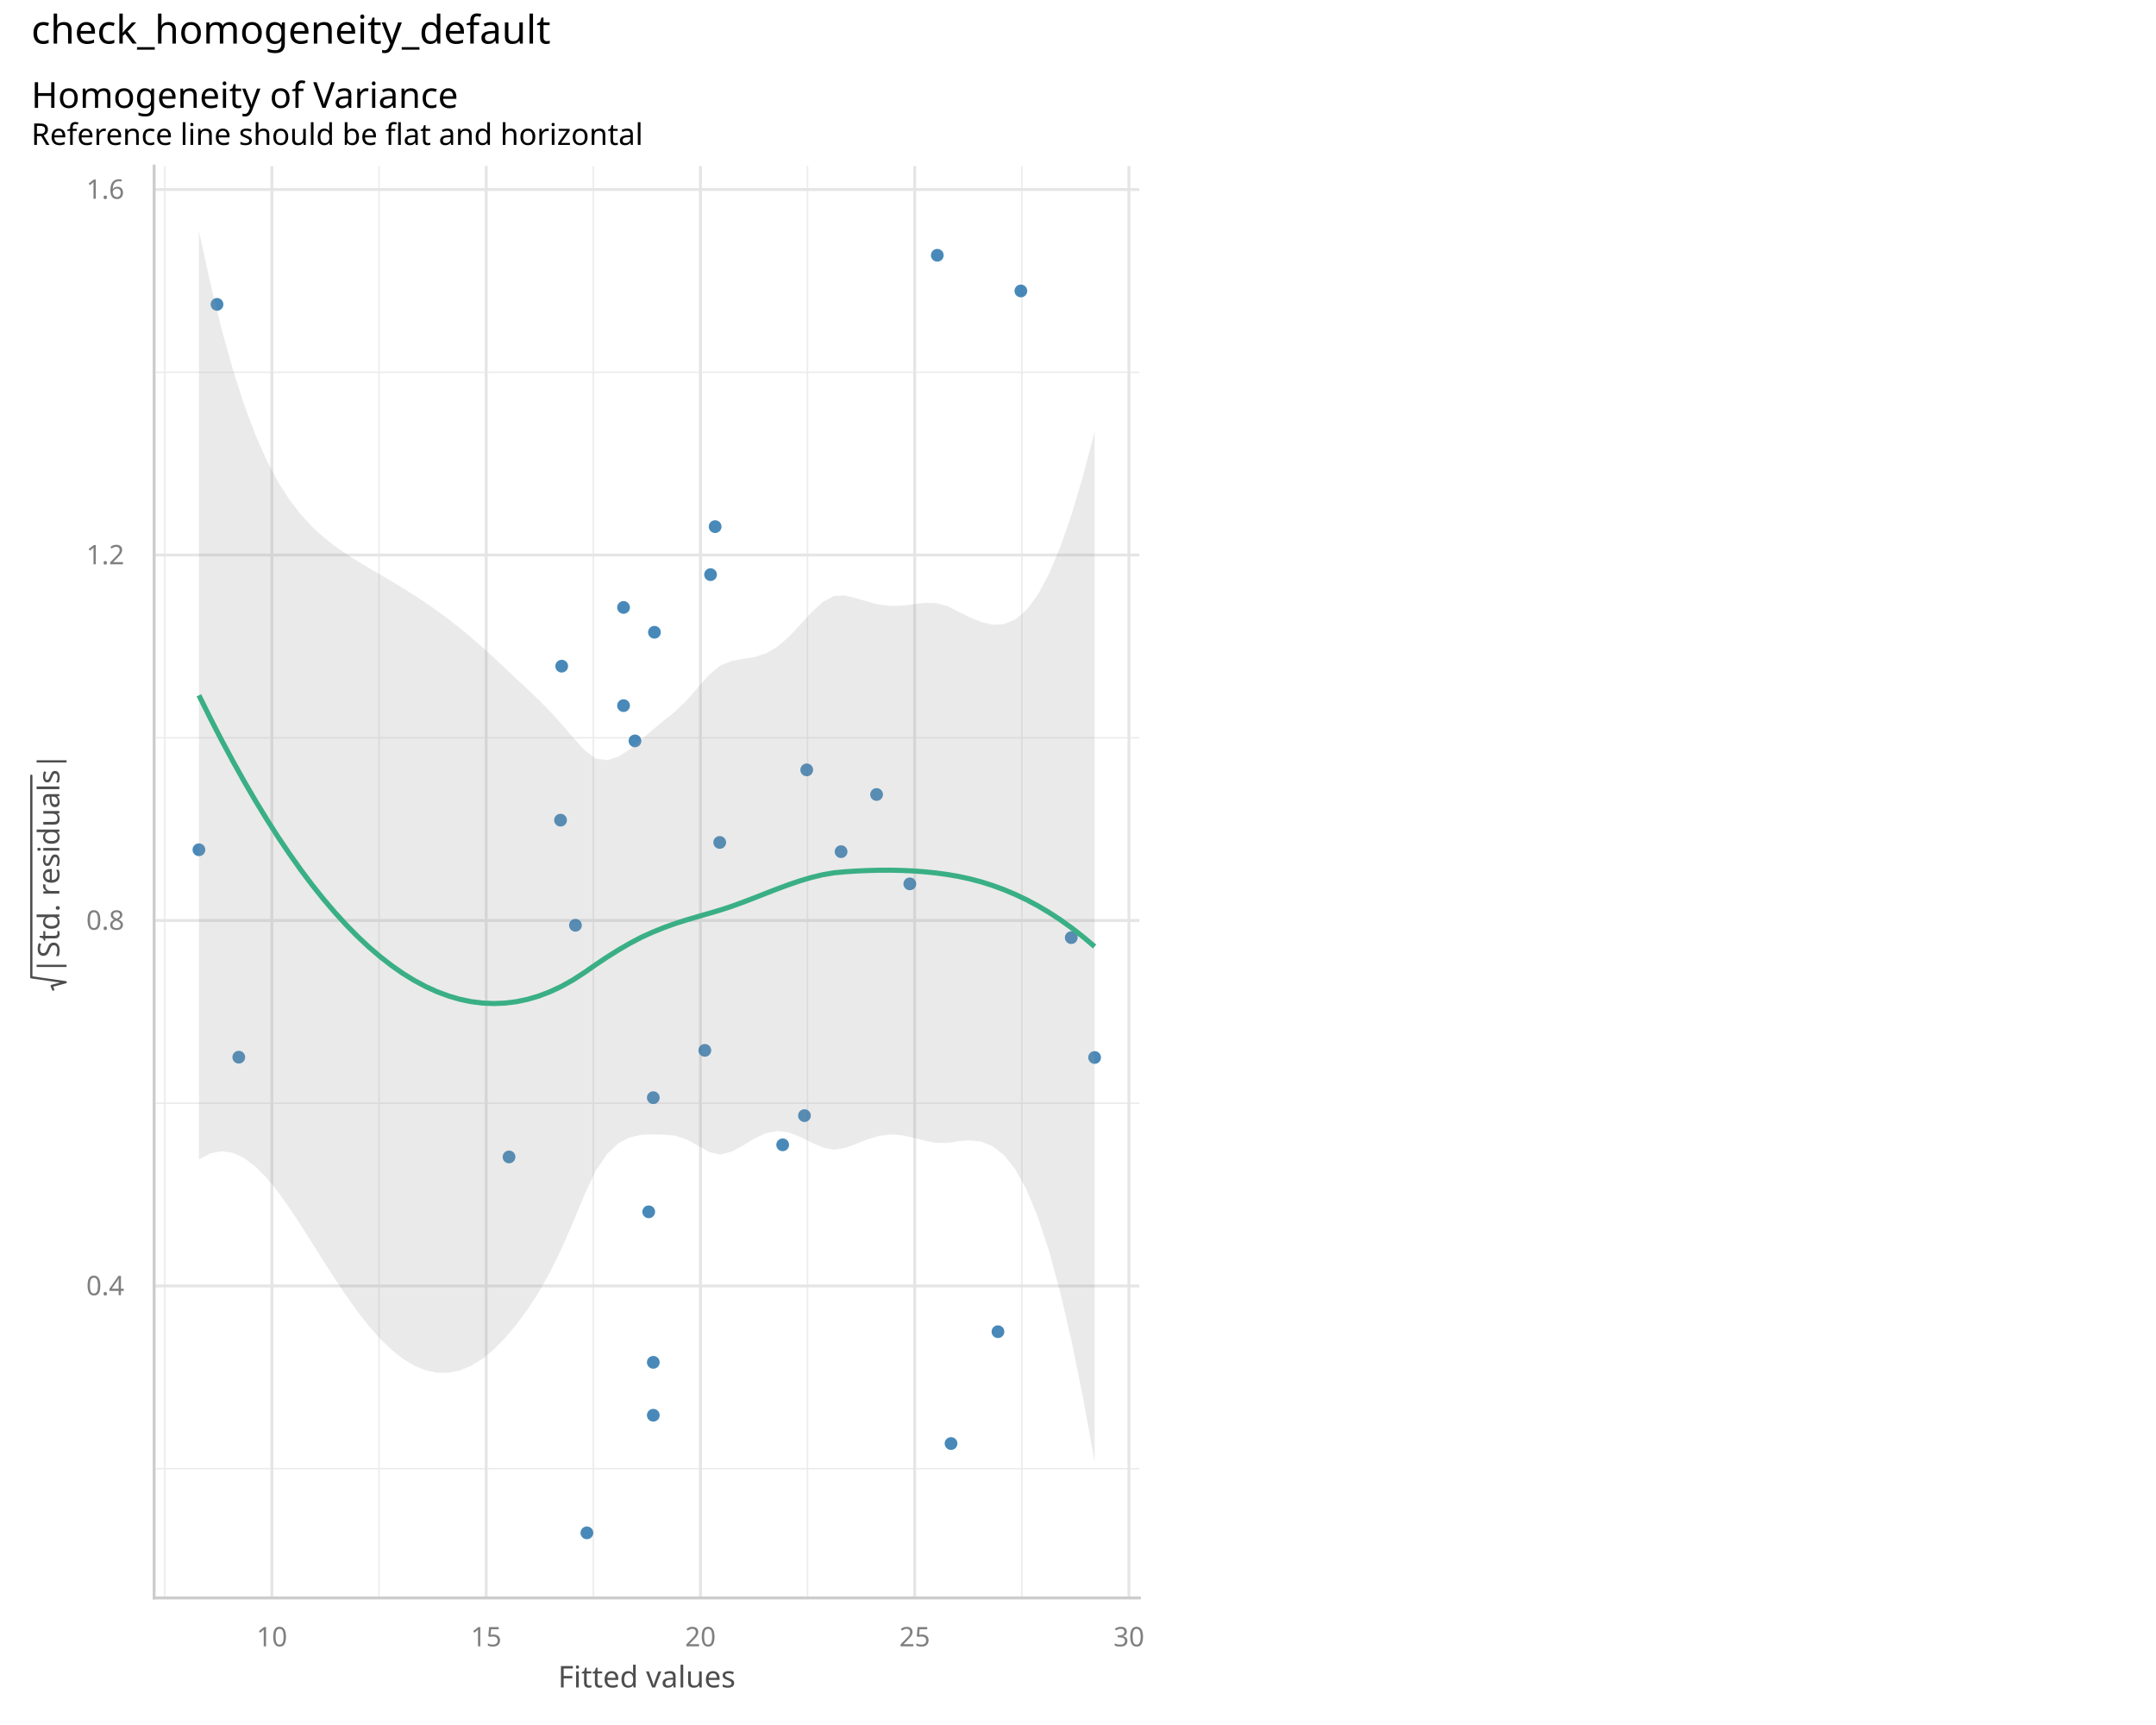
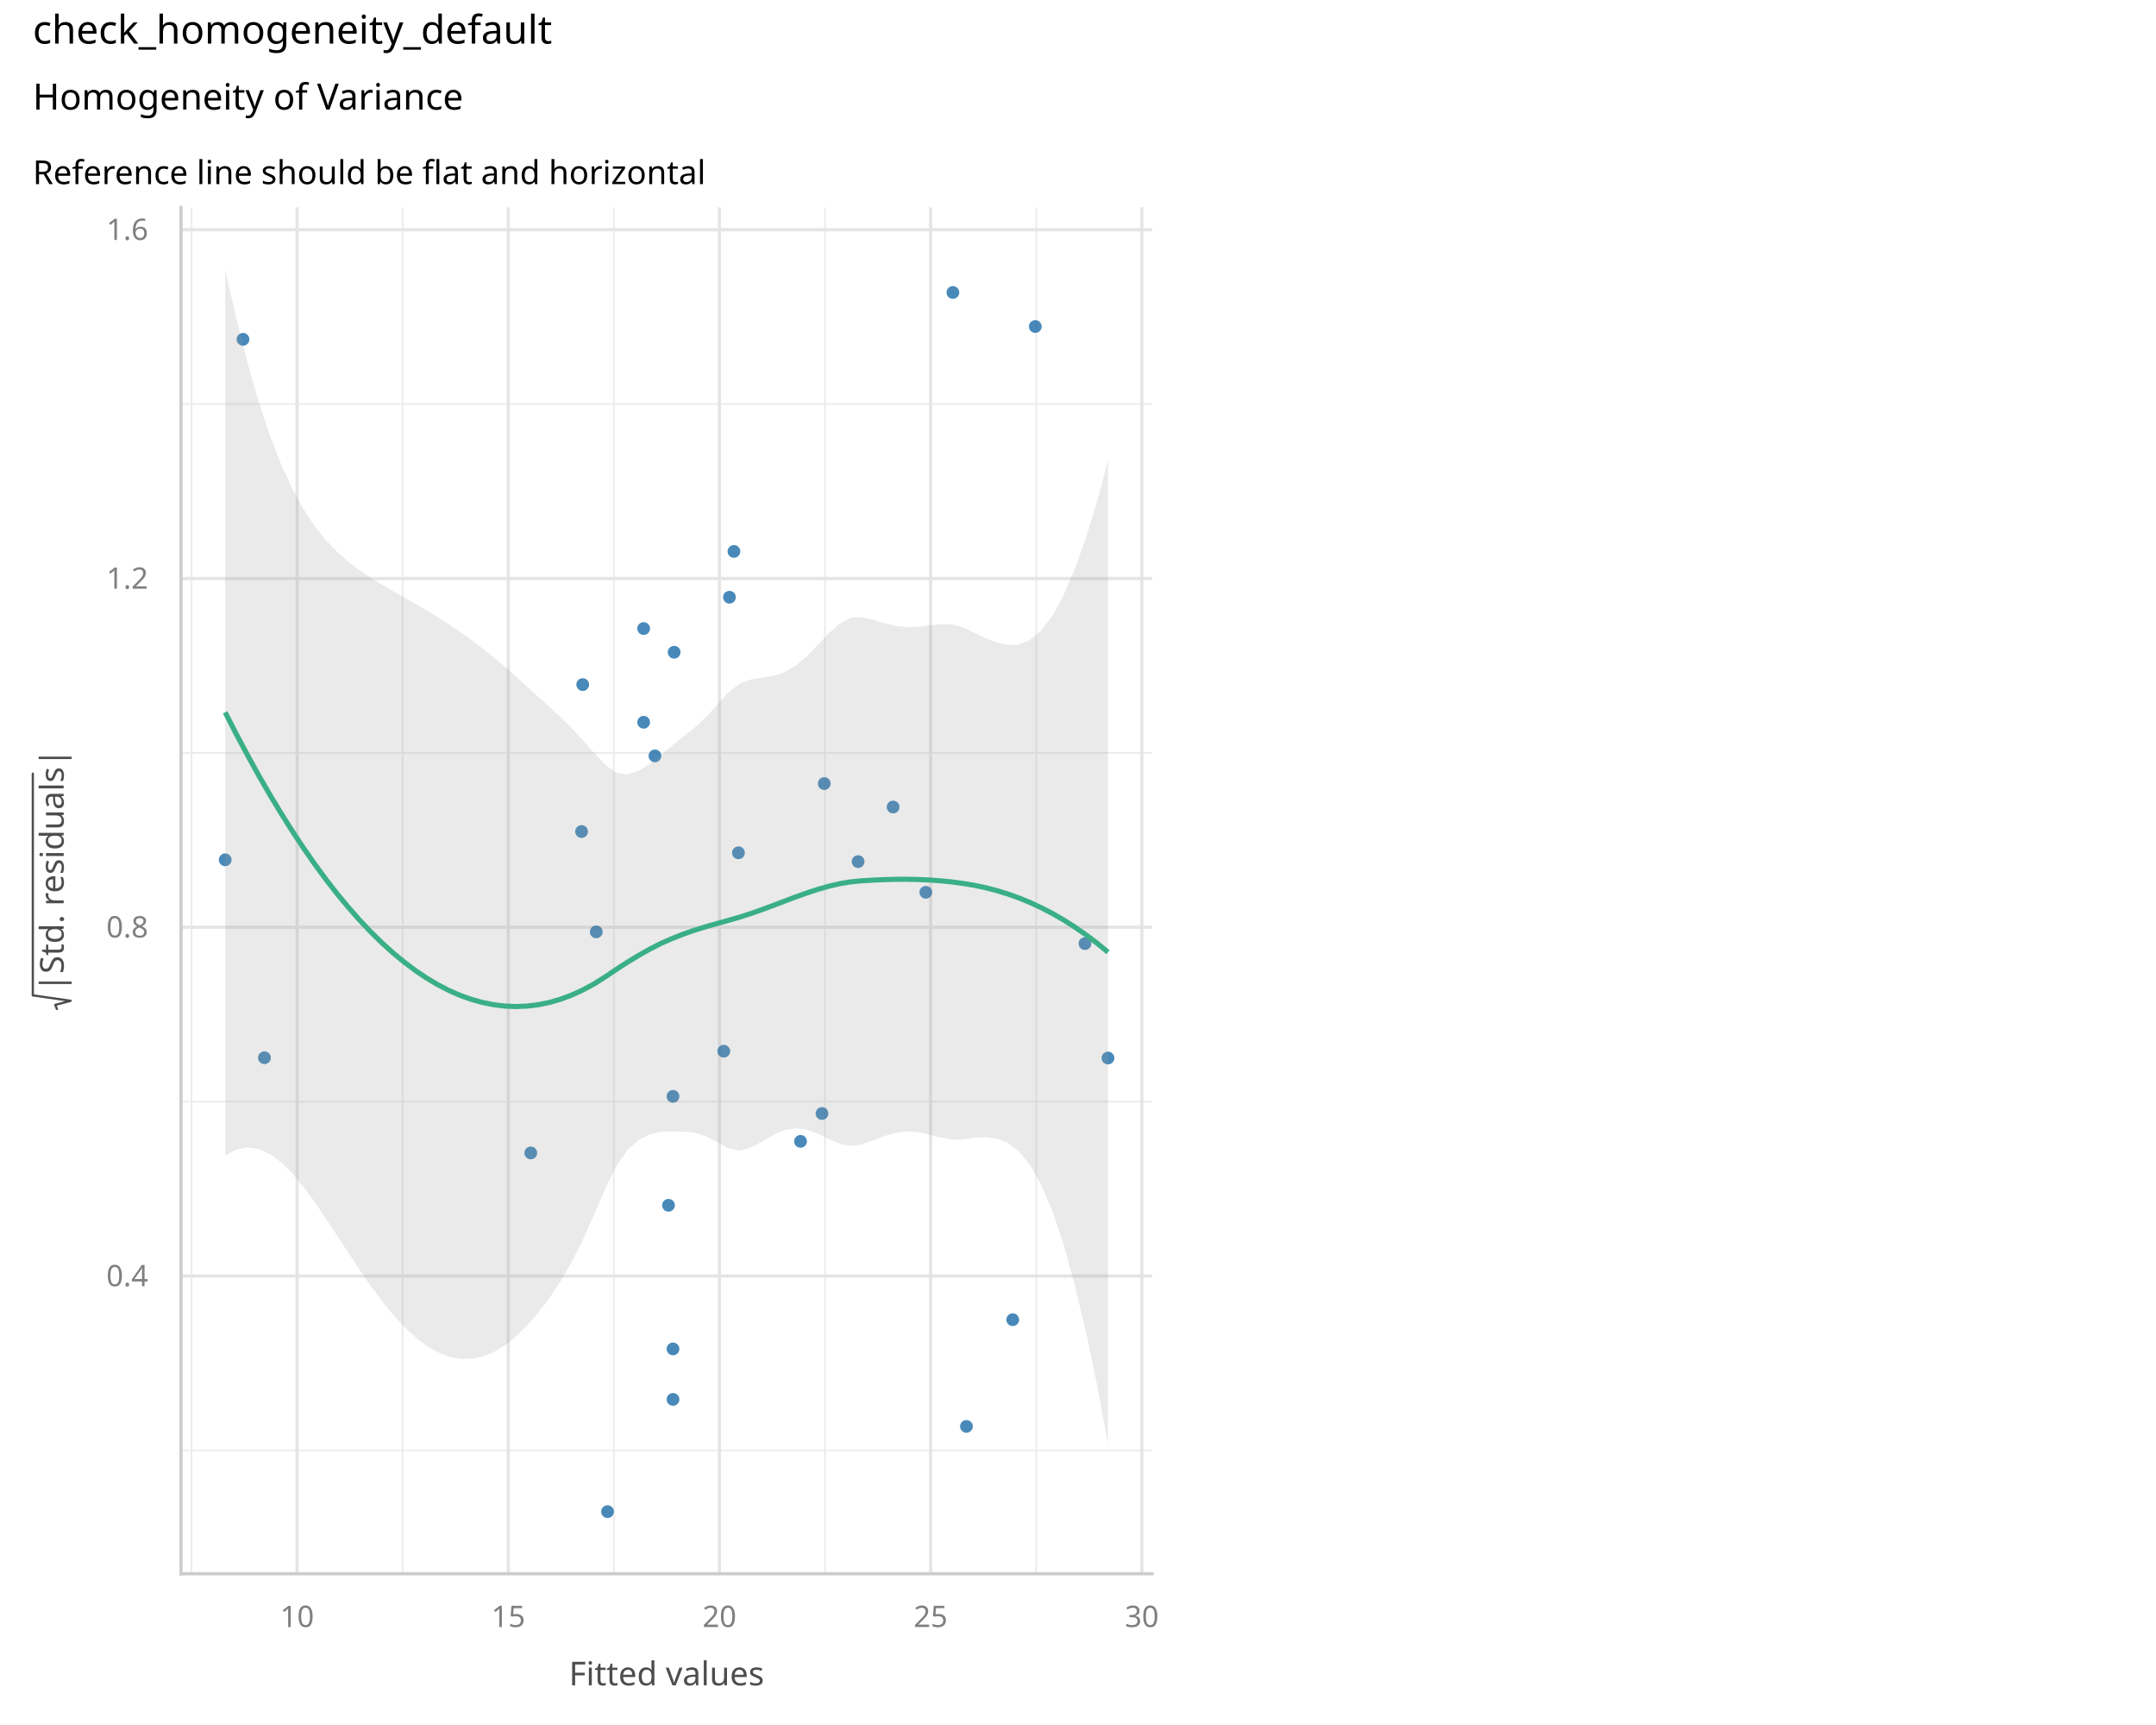
<svg xmlns="http://www.w3.org/2000/svg" class="svglite" data-engine-version="2.0" width="720.00pt" height="576.00pt" viewBox="0 0 720.00 576.00">
  <defs>
    <style type="text/css">
    .svglite line, .svglite polyline, .svglite polygon, .svglite path, .svglite rect, .svglite circle {
      fill: none;
      stroke: #000000;
      stroke-linecap: round;
      stroke-linejoin: round;
      stroke-miterlimit: 10.00;
    }
  </style>
  </defs>
  <rect width="100%" height="100%" style="stroke: none; fill: #FFFFFF;" />
  <defs>
    <clipPath id="cpMC4wMHw3MjAuMDB8MC4wMHw1NzYuMDA=">
      <rect x="0.00" y="0.00" width="720.00" height="576.00" />
    </clipPath>
  </defs>
  <g clip-path="url(#cpMC4wMHw3MjAuMDB8MC4wMHw1NzYuMDA=)">
-     <rect x="0" y="0.00" width="720.00" height="576.00" style="stroke-width: 1.07; stroke: #FFFFFF; fill: #FFFFFF;" />
+     <rect x="0.00" y="0.00" width="720.00" height="576.00" style="stroke-width: 1.07; stroke: #FFFFFF; fill: #FFFFFF;" />
  </g>
  <defs>
-     <clipPath id="cpNTEuNDd8NzE0LjUyfDU1LjQ0fDUzMy41OA==">
-       <rect x="51.47" y="55.44" width="663.05" height="478.13" />
+     <clipPath id="cpNjAuNDZ8NzE0LjUyfDY5LjIzfDUyNS41MA==">
+       <rect x="60.46" y="69.23" width="654.06" height="456.27" />
    </clipPath>
  </defs>
-   <g clip-path="url(#cpNTEuNDd8NzE0LjUyfDU1LjQ0fDUzMy41OA==)">
+   <g clip-path="url(#cpNjAuNDZ8NzE0LjUyfDY5LjIzfDUyNS41MA==)">
</g>
  <g clip-path="url(#cpMC4wMHw3MjAuMDB8MC4wMHw1NzYuMDA=)">
</g>
  <defs>
-     <clipPath id="cpNS40OHwzODUuNDl8MjIuNzh8NTcwLjUy">
-       <rect x="5.48" y="22.78" width="380.01" height="547.74" />
+     <clipPath id="cpNS40OHwzOTAuMjN8MjIuNzh8NTcwLjUy">
+       <rect x="5.48" y="22.78" width="384.75" height="547.74" />
    </clipPath>
  </defs>
-   <g clip-path="url(#cpNS40OHwzODUuNDl8MjIuNzh8NTcwLjUy)">
-     <rect x="5.48" y="22.78" width="380.01" height="547.74" style="stroke-width: 0.97; stroke: #FFFFFF; fill: #FFFFFF;" />
+   <g clip-path="url(#cpNS40OHwzOTAuMjN8MjIuNzh8NTcwLjUy)">
+     <rect x="5.48" y="22.78" width="384.75" height="547.74" style="stroke-width: 1.07; stroke: #FFFFFF; fill: #FFFFFF;" />
  </g>
  <g clip-path="url(#cpMC4wMHw3MjAuMDB8MC4wMHw1NzYuMDA=)">
</g>
  <defs>
-     <clipPath id="cpNTEuNDd8MzgwLjUxfDU1LjQ0fDUzMy41OA==">
-       <rect x="51.47" y="55.44" width="329.03" height="478.13" />
+     <clipPath id="cpNjAuNDZ8Mzg0Ljc1fDY5LjIzfDUyNS41MA==">
+       <rect x="60.46" y="69.23" width="324.29" height="456.27" />
    </clipPath>
  </defs>
-   <g clip-path="url(#cpNTEuNDd8MzgwLjUxfDU1LjQ0fDUzMy41OA==)">
-     <rect x="51.47" y="55.44" width="329.03" height="478.13" style="stroke-width: 0.97; stroke: none; fill: #FFFFFF;" />
-     <polyline points="51.47,490.41 380.51,490.41 " style="stroke-width: 0.48; stroke: #EBEBEB; stroke-linecap: butt;" />
-     <polyline points="51.47,368.38 380.51,368.38 " style="stroke-width: 0.48; stroke: #EBEBEB; stroke-linecap: butt;" />
-     <polyline points="51.47,246.34 380.51,246.34 " style="stroke-width: 0.48; stroke: #EBEBEB; stroke-linecap: butt;" />
-     <polyline points="51.47,124.30 380.51,124.30 " style="stroke-width: 0.48; stroke: #EBEBEB; stroke-linecap: butt;" />
-     <polyline points="55.03,533.58 55.03,55.44 " style="stroke-width: 0.48; stroke: #EBEBEB; stroke-linecap: butt;" />
-     <polyline points="126.58,533.58 126.58,55.44 " style="stroke-width: 0.48; stroke: #EBEBEB; stroke-linecap: butt;" />
-     <polyline points="198.13,533.58 198.13,55.44 " style="stroke-width: 0.48; stroke: #EBEBEB; stroke-linecap: butt;" />
-     <polyline points="269.68,533.58 269.68,55.44 " style="stroke-width: 0.48; stroke: #EBEBEB; stroke-linecap: butt;" />
-     <polyline points="341.24,533.58 341.24,55.44 " style="stroke-width: 0.48; stroke: #EBEBEB; stroke-linecap: butt;" />
-     <polyline points="51.47,429.39 380.51,429.39 " style="stroke-width: 0.97; stroke: #E5E5E5; stroke-linecap: butt;" />
-     <polyline points="51.47,307.36 380.51,307.36 " style="stroke-width: 0.97; stroke: #E5E5E5; stroke-linecap: butt;" />
-     <polyline points="51.47,185.32 380.51,185.32 " style="stroke-width: 0.97; stroke: #E5E5E5; stroke-linecap: butt;" />
-     <polyline points="51.47,63.28 380.51,63.28 " style="stroke-width: 0.97; stroke: #E5E5E5; stroke-linecap: butt;" />
-     <polyline points="90.80,533.58 90.80,55.44 " style="stroke-width: 0.97; stroke: #E5E5E5; stroke-linecap: butt;" />
-     <polyline points="162.36,533.58 162.36,55.44 " style="stroke-width: 0.97; stroke: #E5E5E5; stroke-linecap: butt;" />
-     <polyline points="233.91,533.58 233.91,55.44 " style="stroke-width: 0.97; stroke: #E5E5E5; stroke-linecap: butt;" />
-     <polyline points="305.46,533.58 305.46,55.44 " style="stroke-width: 0.97; stroke: #E5E5E5; stroke-linecap: butt;" />
-     <polyline points="377.01,533.58 377.01,55.44 " style="stroke-width: 0.97; stroke: #E5E5E5; stroke-linecap: butt;" />
-     <circle cx="280.88" cy="284.38" r="2.13" style="stroke-width: 0.00; stroke: none; fill: #1B6CA8; fill-opacity: 0.80;" />
-     <circle cx="261.38" cy="382.27" r="2.13" style="stroke-width: 0.00; stroke: none; fill: #1B6CA8; fill-opacity: 0.80;" />
-     <circle cx="303.83" cy="295.13" r="2.13" style="stroke-width: 0.00; stroke: none; fill: #1B6CA8; fill-opacity: 0.80;" />
-     <circle cx="235.38" cy="350.73" r="2.13" style="stroke-width: 0.00; stroke: none; fill: #1B6CA8; fill-opacity: 0.80;" />
-     <circle cx="218.17" cy="472.57" r="2.13" style="stroke-width: 0.00; stroke: none; fill: #1B6CA8; fill-opacity: 0.80;" />
-     <circle cx="216.64" cy="404.64" r="2.13" style="stroke-width: 0.00; stroke: none; fill: #1B6CA8; fill-opacity: 0.80;" />
-     <circle cx="208.23" cy="202.83" r="2.13" style="stroke-width: 0.00; stroke: none; fill: #1B6CA8; fill-opacity: 0.80;" />
-     <circle cx="237.29" cy="191.88" r="2.13" style="stroke-width: 0.00; stroke: none; fill: #1B6CA8; fill-opacity: 0.80;" />
-     <circle cx="240.35" cy="281.30" r="2.13" style="stroke-width: 0.00; stroke: none; fill: #1B6CA8; fill-opacity: 0.80;" />
-     <circle cx="218.17" cy="454.90" r="2.13" style="stroke-width: 0.00; stroke: none; fill: #1B6CA8; fill-opacity: 0.80;" />
-     <circle cx="218.17" cy="366.53" r="2.13" style="stroke-width: 0.00; stroke: none; fill: #1B6CA8; fill-opacity: 0.80;" />
-     <circle cx="169.99" cy="386.32" r="2.13" style="stroke-width: 0.00; stroke: none; fill: #1B6CA8; fill-opacity: 0.80;" />
-     <circle cx="195.99" cy="511.84" r="2.13" style="stroke-width: 0.00; stroke: none; fill: #1B6CA8; fill-opacity: 0.80;" />
-     <circle cx="192.17" cy="308.96" r="2.13" style="stroke-width: 0.00; stroke: none; fill: #1B6CA8; fill-opacity: 0.80;" />
-     <circle cx="79.74" cy="353.01" r="2.13" style="stroke-width: 0.00; stroke: none; fill: #1B6CA8; fill-opacity: 0.80;" />
-     <circle cx="66.43" cy="283.75" r="2.13" style="stroke-width: 0.00; stroke: none; fill: #1B6CA8; fill-opacity: 0.80;" />
-     <circle cx="72.47" cy="101.64" r="2.13" style="stroke-width: 0.00; stroke: none; fill: #1B6CA8; fill-opacity: 0.80;" />
-     <circle cx="313.01" cy="85.24" r="2.13" style="stroke-width: 0.00; stroke: none; fill: #1B6CA8; fill-opacity: 0.80;" />
-     <circle cx="357.75" cy="313.08" r="2.13" style="stroke-width: 0.00; stroke: none; fill: #1B6CA8; fill-opacity: 0.80;" />
-     <circle cx="340.92" cy="97.15" r="2.13" style="stroke-width: 0.00; stroke: none; fill: #1B6CA8; fill-opacity: 0.80;" />
-     <circle cx="292.74" cy="265.29" r="2.13" style="stroke-width: 0.00; stroke: none; fill: #1B6CA8; fill-opacity: 0.80;" />
-     <circle cx="212.05" cy="247.39" r="2.13" style="stroke-width: 0.00; stroke: none; fill: #1B6CA8; fill-opacity: 0.80;" />
-     <circle cx="218.55" cy="211.12" r="2.13" style="stroke-width: 0.00; stroke: none; fill: #1B6CA8; fill-opacity: 0.80;" />
-     <circle cx="187.58" cy="222.44" r="2.13" style="stroke-width: 0.00; stroke: none; fill: #1B6CA8; fill-opacity: 0.80;" />
-     <circle cx="187.19" cy="273.86" r="2.13" style="stroke-width: 0.00; stroke: none; fill: #1B6CA8; fill-opacity: 0.80;" />
-     <circle cx="333.27" cy="444.67" r="2.13" style="stroke-width: 0.00; stroke: none; fill: #1B6CA8; fill-opacity: 0.80;" />
-     <circle cx="317.60" cy="482.01" r="2.13" style="stroke-width: 0.00; stroke: none; fill: #1B6CA8; fill-opacity: 0.80;" />
-     <circle cx="365.55" cy="353.11" r="2.13" style="stroke-width: 0.00; stroke: none; fill: #1B6CA8; fill-opacity: 0.80;" />
-     <circle cx="238.82" cy="175.85" r="2.13" style="stroke-width: 0.00; stroke: none; fill: #1B6CA8; fill-opacity: 0.80;" />
-     <circle cx="269.41" cy="257.07" r="2.13" style="stroke-width: 0.00; stroke: none; fill: #1B6CA8; fill-opacity: 0.80;" />
-     <circle cx="208.23" cy="235.62" r="2.13" style="stroke-width: 0.00; stroke: none; fill: #1B6CA8; fill-opacity: 0.80;" />
-     <circle cx="268.65" cy="372.52" r="2.13" style="stroke-width: 0.00; stroke: none; fill: #1B6CA8; fill-opacity: 0.80;" />
-     <polygon points="66.43,77.18 70.22,94.44 74.00,109.87 77.79,123.46 81.57,135.26 85.36,145.36 89.15,153.90 92.93,161.03 96.72,166.95 100.51,171.86 104.29,175.95 108.08,179.40 111.87,182.37 115.65,185.00 119.44,187.41 123.22,189.68 127.01,191.89 130.80,194.12 134.58,196.40 138.37,198.77 142.16,201.27 145.94,203.92 149.73,206.72 153.51,209.69 157.30,212.82 161.09,216.11 164.87,219.54 168.66,223.10 172.45,226.68 176.23,230.19 180.02,233.81 183.81,237.66 187.59,241.84 191.38,246.26 195.16,250.49 198.95,253.27 202.74,253.84 206.52,252.64 210.31,250.21 214.10,247.07 217.88,243.77 221.67,240.62 225.46,237.56 229.24,233.93 233.03,229.61 236.81,225.30 240.60,222.20 244.39,220.70 248.17,220.01 251.96,219.40 255.75,218.21 259.53,216.02 263.32,212.75 267.11,208.73 270.89,204.59 274.68,201.08 278.46,198.99 282.25,198.87 286.04,199.79 289.82,200.94 293.61,201.89 297.40,202.33 301.18,202.22 304.97,201.76 308.75,201.31 312.54,201.37 316.33,202.35 320.11,204.25 323.90,206.16 327.69,207.71 331.47,208.59 335.26,208.43 339.05,206.87 342.83,203.63 346.62,198.52 350.40,191.43 354.19,182.38 357.98,171.42 361.76,158.63 365.55,144.10 365.55,488.05 361.76,467.10 357.98,448.39 354.19,432.01 350.40,418.00 346.62,406.43 342.83,397.27 339.05,390.43 335.26,385.68 331.47,382.74 327.69,381.23 323.90,380.78 320.11,381.04 316.33,381.66 312.54,381.62 308.75,380.89 304.97,379.89 301.18,379.07 297.40,378.81 293.61,379.27 289.82,380.41 286.04,381.91 282.25,383.31 278.46,383.92 274.68,383.13 270.89,381.44 267.11,379.55 263.32,378.11 259.53,377.64 255.75,378.39 251.96,380.17 248.17,382.47 244.39,384.53 240.60,385.53 236.81,384.67 233.03,382.53 229.24,380.44 225.46,379.22 221.67,378.88 217.88,378.80 214.10,378.94 210.31,379.80 206.52,381.77 202.74,385.32 198.95,390.94 195.16,399.01 191.38,408.14 187.59,416.80 183.81,424.54 180.02,431.31 176.23,437.17 172.45,442.27 168.66,446.79 164.87,450.64 161.09,453.74 157.30,456.07 153.51,457.62 149.73,458.39 145.94,458.37 142.16,457.58 138.37,456.02 134.58,453.74 130.80,450.74 127.01,447.09 123.22,442.82 119.44,438.01 115.65,432.72 111.87,427.07 108.08,421.16 104.29,415.15 100.51,409.18 96.72,403.44 92.93,398.13 89.15,393.44 85.36,389.58 81.57,386.70 77.79,384.95 74.00,384.42 70.22,385.15 66.43,387.16 " style="stroke-width: 0.00; stroke: none; stroke-linecap: butt; fill: #999999; fill-opacity: 0.20;" />
-     <polyline points="66.43,77.18 70.22,94.44 74.00,109.87 77.79,123.46 81.57,135.26 85.36,145.36 89.15,153.90 92.93,161.03 96.72,166.95 100.51,171.86 104.29,175.95 108.08,179.40 111.87,182.37 115.65,185.00 119.44,187.41 123.22,189.68 127.01,191.89 130.80,194.12 134.58,196.40 138.37,198.77 142.16,201.27 145.94,203.92 149.73,206.72 153.51,209.69 157.30,212.82 161.09,216.11 164.87,219.54 168.66,223.10 172.45,226.68 176.23,230.19 180.02,233.81 183.81,237.66 187.59,241.84 191.38,246.26 195.16,250.49 198.95,253.27 202.74,253.84 206.52,252.64 210.31,250.21 214.10,247.07 217.88,243.77 221.67,240.62 225.46,237.56 229.24,233.93 233.03,229.61 236.81,225.30 240.60,222.20 244.39,220.70 248.17,220.01 251.96,219.40 255.75,218.21 259.53,216.02 263.32,212.75 267.11,208.73 270.89,204.59 274.68,201.08 278.46,198.99 282.25,198.87 286.04,199.79 289.82,200.94 293.61,201.89 297.40,202.33 301.18,202.22 304.97,201.76 308.75,201.31 312.54,201.37 316.33,202.35 320.11,204.25 323.90,206.16 327.69,207.71 331.47,208.59 335.26,208.43 339.05,206.87 342.83,203.63 346.62,198.52 350.40,191.43 354.19,182.38 357.98,171.42 361.76,158.63 365.55,144.10 " style="stroke-width: 1.71; stroke: none; stroke-linecap: butt;" />
-     <polyline points="365.55,488.05 361.76,467.10 357.98,448.39 354.19,432.01 350.40,418.00 346.62,406.43 342.83,397.27 339.05,390.43 335.26,385.68 331.47,382.74 327.69,381.23 323.90,380.78 320.11,381.04 316.33,381.66 312.54,381.62 308.75,380.89 304.97,379.89 301.18,379.07 297.40,378.81 293.61,379.27 289.82,380.41 286.04,381.91 282.25,383.31 278.46,383.92 274.68,383.13 270.89,381.44 267.11,379.55 263.32,378.11 259.53,377.64 255.75,378.39 251.96,380.17 248.17,382.47 244.39,384.53 240.60,385.53 236.81,384.67 233.03,382.53 229.24,380.44 225.46,379.22 221.67,378.88 217.88,378.80 214.10,378.94 210.31,379.80 206.52,381.77 202.74,385.32 198.95,390.94 195.16,399.01 191.38,408.14 187.59,416.80 183.81,424.54 180.02,431.31 176.23,437.17 172.45,442.27 168.66,446.79 164.87,450.64 161.09,453.74 157.30,456.07 153.51,457.62 149.73,458.39 145.94,458.37 142.16,457.58 138.37,456.02 134.58,453.74 130.80,450.74 127.01,447.09 123.22,442.82 119.44,438.01 115.65,432.72 111.87,427.07 108.08,421.16 104.29,415.15 100.51,409.18 96.72,403.44 92.93,398.13 89.15,393.44 85.36,389.58 81.57,386.70 77.79,384.95 74.00,384.42 70.22,385.15 66.43,387.16 " style="stroke-width: 1.71; stroke: none; stroke-linecap: butt;" />
-     <polyline points="66.43,232.17 70.22,239.80 74.00,247.15 77.79,254.21 81.57,260.98 85.36,267.47 89.15,273.67 92.93,279.58 96.72,285.19 100.51,290.52 104.29,295.55 108.08,300.28 111.87,304.72 115.65,308.86 119.44,312.71 123.22,316.25 127.01,319.49 130.80,322.43 134.58,325.07 138.37,327.40 142.16,329.42 145.94,331.14 149.73,332.55 153.51,333.66 157.30,334.45 161.09,334.93 164.87,335.09 168.66,334.94 172.45,334.48 176.23,333.68 180.02,332.56 183.81,331.10 187.59,329.32 191.38,327.20 195.16,324.75 198.95,322.11 202.74,319.58 206.52,317.21 210.31,315.01 214.10,313.01 217.88,311.29 221.67,309.75 225.46,308.39 229.24,307.19 233.03,306.07 236.81,304.98 240.60,303.86 244.39,302.62 248.17,301.24 251.96,299.79 255.75,298.30 259.53,296.83 263.32,295.43 267.11,294.14 270.89,293.01 274.68,292.10 278.46,291.45 282.25,291.09 286.04,290.85 289.82,290.68 293.61,290.58 297.40,290.57 301.18,290.65 304.97,290.82 308.75,291.10 312.54,291.49 316.33,292.00 320.11,292.65 323.90,293.47 327.69,294.47 331.47,295.67 335.26,297.06 339.05,298.65 342.83,300.45 346.62,302.47 350.40,304.72 354.19,307.19 357.98,309.91 361.76,312.87 365.55,316.07 " style="stroke-width: 1.71; stroke: #3AAF85; stroke-linecap: butt;" />
+   <g clip-path="url(#cpNjAuNDZ8Mzg0Ljc1fDY5LjIzfDUyNS41MA==)">
+     <rect x="60.46" y="69.23" width="324.29" height="456.27" style="stroke-width: 1.07; stroke: none; fill: #FFFFFF;" />
+     <polyline points="60.46,484.31 384.75,484.31 " style="stroke-width: 0.53; stroke: #EBEBEB; stroke-linecap: butt;" />
+     <polyline points="60.46,367.85 384.75,367.85 " style="stroke-width: 0.53; stroke: #EBEBEB; stroke-linecap: butt;" />
+     <polyline points="60.46,251.40 384.75,251.40 " style="stroke-width: 0.53; stroke: #EBEBEB; stroke-linecap: butt;" />
+     <polyline points="60.46,134.94 384.75,134.94 " style="stroke-width: 0.53; stroke: #EBEBEB; stroke-linecap: butt;" />
+     <polyline points="63.96,525.50 63.96,69.23 " style="stroke-width: 0.53; stroke: #EBEBEB; stroke-linecap: butt;" />
+     <polyline points="134.48,525.50 134.48,69.23 " style="stroke-width: 0.53; stroke: #EBEBEB; stroke-linecap: butt;" />
+     <polyline points="205.00,525.50 205.00,69.23 " style="stroke-width: 0.53; stroke: #EBEBEB; stroke-linecap: butt;" />
+     <polyline points="275.52,525.50 275.52,69.23 " style="stroke-width: 0.53; stroke: #EBEBEB; stroke-linecap: butt;" />
+     <polyline points="346.05,525.50 346.05,69.23 " style="stroke-width: 0.53; stroke: #EBEBEB; stroke-linecap: butt;" />
+     <polyline points="60.46,426.08 384.75,426.08 " style="stroke-width: 1.07; stroke: #E5E5E5; stroke-linecap: butt;" />
+     <polyline points="60.46,309.62 384.75,309.62 " style="stroke-width: 1.07; stroke: #E5E5E5; stroke-linecap: butt;" />
+     <polyline points="60.46,193.17 384.75,193.17 " style="stroke-width: 1.07; stroke: #E5E5E5; stroke-linecap: butt;" />
+     <polyline points="60.46,76.71 384.75,76.71 " style="stroke-width: 1.07; stroke: #E5E5E5; stroke-linecap: butt;" />
+     <polyline points="99.22,525.50 99.22,69.23 " style="stroke-width: 1.07; stroke: #E5E5E5; stroke-linecap: butt;" />
+     <polyline points="169.74,525.50 169.74,69.23 " style="stroke-width: 1.07; stroke: #E5E5E5; stroke-linecap: butt;" />
+     <polyline points="240.26,525.50 240.26,69.23 " style="stroke-width: 1.07; stroke: #E5E5E5; stroke-linecap: butt;" />
+     <polyline points="310.78,525.50 310.78,69.23 " style="stroke-width: 1.07; stroke: #E5E5E5; stroke-linecap: butt;" />
+     <polyline points="381.31,525.50 381.31,69.23 " style="stroke-width: 1.07; stroke: #E5E5E5; stroke-linecap: butt;" />
+     <circle cx="286.56" cy="287.70" r="2.13" style="stroke-width: 0.00; stroke: none; fill: #1B6CA8; fill-opacity: 0.80;" />
+     <circle cx="267.34" cy="381.11" r="2.13" style="stroke-width: 0.00; stroke: none; fill: #1B6CA8; fill-opacity: 0.80;" />
+     <circle cx="309.18" cy="297.95" r="2.13" style="stroke-width: 0.00; stroke: none; fill: #1B6CA8; fill-opacity: 0.80;" />
+     <circle cx="241.71" cy="351.01" r="2.13" style="stroke-width: 0.00; stroke: none; fill: #1B6CA8; fill-opacity: 0.80;" />
+     <circle cx="224.75" cy="467.28" r="2.13" style="stroke-width: 0.00; stroke: none; fill: #1B6CA8; fill-opacity: 0.80;" />
+     <circle cx="223.24" cy="402.46" r="2.13" style="stroke-width: 0.00; stroke: none; fill: #1B6CA8; fill-opacity: 0.80;" />
+     <circle cx="214.95" cy="209.88" r="2.13" style="stroke-width: 0.00; stroke: none; fill: #1B6CA8; fill-opacity: 0.80;" />
+     <circle cx="243.60" cy="199.42" r="2.13" style="stroke-width: 0.00; stroke: none; fill: #1B6CA8; fill-opacity: 0.80;" />
+     <circle cx="246.61" cy="284.76" r="2.13" style="stroke-width: 0.00; stroke: none; fill: #1B6CA8; fill-opacity: 0.80;" />
+     <circle cx="224.75" cy="450.42" r="2.13" style="stroke-width: 0.00; stroke: none; fill: #1B6CA8; fill-opacity: 0.80;" />
+     <circle cx="224.75" cy="366.09" r="2.13" style="stroke-width: 0.00; stroke: none; fill: #1B6CA8; fill-opacity: 0.80;" />
+     <circle cx="177.26" cy="384.97" r="2.13" style="stroke-width: 0.00; stroke: none; fill: #1B6CA8; fill-opacity: 0.80;" />
+     <circle cx="202.89" cy="504.76" r="2.13" style="stroke-width: 0.00; stroke: none; fill: #1B6CA8; fill-opacity: 0.80;" />
+     <circle cx="199.12" cy="311.16" r="2.13" style="stroke-width: 0.00; stroke: none; fill: #1B6CA8; fill-opacity: 0.80;" />
+     <circle cx="88.31" cy="353.19" r="2.13" style="stroke-width: 0.00; stroke: none; fill: #1B6CA8; fill-opacity: 0.80;" />
+     <circle cx="75.20" cy="287.10" r="2.13" style="stroke-width: 0.00; stroke: none; fill: #1B6CA8; fill-opacity: 0.80;" />
+     <circle cx="81.15" cy="113.31" r="2.13" style="stroke-width: 0.00; stroke: none; fill: #1B6CA8; fill-opacity: 0.80;" />
+     <circle cx="318.22" cy="97.66" r="2.13" style="stroke-width: 0.00; stroke: none; fill: #1B6CA8; fill-opacity: 0.80;" />
+     <circle cx="362.32" cy="315.08" r="2.13" style="stroke-width: 0.00; stroke: none; fill: #1B6CA8; fill-opacity: 0.80;" />
+     <circle cx="345.74" cy="109.03" r="2.13" style="stroke-width: 0.00; stroke: none; fill: #1B6CA8; fill-opacity: 0.80;" />
+     <circle cx="298.25" cy="269.48" r="2.13" style="stroke-width: 0.00; stroke: none; fill: #1B6CA8; fill-opacity: 0.80;" />
+     <circle cx="218.72" cy="252.40" r="2.13" style="stroke-width: 0.00; stroke: none; fill: #1B6CA8; fill-opacity: 0.80;" />
+     <circle cx="225.13" cy="217.79" r="2.13" style="stroke-width: 0.00; stroke: none; fill: #1B6CA8; fill-opacity: 0.80;" />
+     <circle cx="194.60" cy="228.59" r="2.13" style="stroke-width: 0.00; stroke: none; fill: #1B6CA8; fill-opacity: 0.80;" />
+     <circle cx="194.22" cy="277.66" r="2.13" style="stroke-width: 0.00; stroke: none; fill: #1B6CA8; fill-opacity: 0.80;" />
+     <circle cx="338.20" cy="440.66" r="2.13" style="stroke-width: 0.00; stroke: none; fill: #1B6CA8; fill-opacity: 0.80;" />
+     <circle cx="322.74" cy="476.29" r="2.13" style="stroke-width: 0.00; stroke: none; fill: #1B6CA8; fill-opacity: 0.80;" />
+     <circle cx="370.01" cy="353.29" r="2.13" style="stroke-width: 0.00; stroke: none; fill: #1B6CA8; fill-opacity: 0.80;" />
+     <circle cx="245.10" cy="184.13" r="2.13" style="stroke-width: 0.00; stroke: none; fill: #1B6CA8; fill-opacity: 0.80;" />
+     <circle cx="275.26" cy="261.64" r="2.13" style="stroke-width: 0.00; stroke: none; fill: #1B6CA8; fill-opacity: 0.80;" />
+     <circle cx="214.95" cy="241.17" r="2.13" style="stroke-width: 0.00; stroke: none; fill: #1B6CA8; fill-opacity: 0.80;" />
+     <circle cx="274.50" cy="371.81" r="2.13" style="stroke-width: 0.00; stroke: none; fill: #1B6CA8; fill-opacity: 0.80;" />
+     <polygon points="75.20,89.97 78.93,106.45 82.66,121.17 86.39,134.14 90.12,145.40 93.86,155.04 97.59,163.18 101.32,169.99 105.05,175.64 108.78,180.32 112.51,184.22 116.25,187.52 119.98,190.36 123.71,192.87 127.44,195.16 131.17,197.33 134.91,199.44 138.64,201.56 142.37,203.74 146.10,206.01 149.83,208.39 153.56,210.92 157.30,213.59 161.03,216.42 164.76,219.41 168.49,222.55 172.22,225.83 175.95,229.22 179.69,232.64 183.42,235.99 187.15,239.44 190.88,243.12 194.61,247.10 198.35,251.32 202.08,255.36 205.81,258.01 209.54,258.55 213.27,257.41 217.00,255.09 220.74,252.10 224.47,248.95 228.20,245.94 231.93,243.02 235.66,239.56 239.40,235.43 243.13,231.32 246.86,228.36 250.59,226.93 254.32,226.27 258.05,225.69 261.79,224.56 265.52,222.46 269.25,219.34 272.98,215.51 276.71,211.55 280.44,208.21 284.18,206.21 287.91,206.10 291.64,206.97 295.37,208.08 299.10,208.98 302.84,209.40 306.57,209.30 310.30,208.85 314.03,208.43 317.76,208.48 321.49,209.42 325.23,211.24 328.96,213.05 332.69,214.54 336.42,215.37 340.15,215.22 343.89,213.73 347.62,210.64 351.35,205.76 355.08,199.00 358.81,190.36 362.54,179.90 366.28,167.70 370.01,153.83 370.01,482.05 366.28,462.06 362.54,444.21 358.81,428.57 355.08,415.21 351.35,404.17 347.62,395.43 343.89,388.89 340.15,384.37 336.42,381.56 332.69,380.12 328.96,379.69 325.23,379.94 321.49,380.53 317.76,380.49 314.03,379.79 310.30,378.84 306.57,378.06 302.84,377.80 299.10,378.25 295.37,379.34 291.64,380.77 287.91,382.10 284.18,382.68 280.44,381.93 276.71,380.32 272.98,378.51 269.25,377.14 265.52,376.70 261.79,377.40 258.05,379.11 254.32,381.30 250.59,383.27 246.86,384.22 243.13,383.40 239.40,381.36 235.66,379.37 231.93,378.20 228.20,377.88 224.47,377.80 220.74,377.93 217.00,378.75 213.27,380.63 209.54,384.02 205.81,389.39 202.08,397.08 198.35,405.80 194.61,414.06 190.88,421.45 187.15,427.91 183.42,433.50 179.69,438.37 175.95,442.68 172.22,446.35 168.49,449.31 164.76,451.54 161.03,453.02 157.30,453.75 153.56,453.73 149.83,452.97 146.10,451.49 142.37,449.31 138.64,446.45 134.91,442.97 131.17,438.89 127.44,434.30 123.71,429.26 119.98,423.86 116.25,418.23 112.51,412.48 108.78,406.79 105.05,401.31 101.32,396.24 97.59,391.77 93.86,388.08 90.12,385.34 86.39,383.67 82.66,383.16 78.93,383.86 75.20,385.78 " style="stroke-width: 0.00; stroke: none; stroke-linecap: butt; fill: #999999; fill-opacity: 0.20;" />
+     <polyline points="75.20,89.97 78.93,106.45 82.66,121.17 86.39,134.14 90.12,145.40 93.86,155.04 97.59,163.18 101.32,169.99 105.05,175.64 108.78,180.32 112.51,184.22 116.25,187.52 119.98,190.36 123.71,192.87 127.44,195.16 131.17,197.33 134.91,199.44 138.64,201.56 142.37,203.74 146.10,206.01 149.83,208.39 153.56,210.92 157.30,213.59 161.03,216.42 164.76,219.41 168.49,222.55 172.22,225.83 175.95,229.22 179.69,232.64 183.42,235.99 187.15,239.44 190.88,243.12 194.61,247.10 198.35,251.32 202.08,255.36 205.81,258.01 209.54,258.55 213.27,257.41 217.00,255.09 220.74,252.10 224.47,248.95 228.20,245.94 231.93,243.02 235.66,239.56 239.40,235.43 243.13,231.32 246.86,228.36 250.59,226.93 254.32,226.27 258.05,225.69 261.79,224.56 265.52,222.46 269.25,219.34 272.98,215.51 276.71,211.55 280.44,208.21 284.18,206.21 287.91,206.10 291.64,206.97 295.37,208.08 299.10,208.98 302.84,209.40 306.57,209.30 310.30,208.85 314.03,208.43 317.76,208.48 321.49,209.42 325.23,211.24 328.96,213.05 332.69,214.54 336.42,215.37 340.15,215.22 343.89,213.73 347.62,210.64 351.35,205.76 355.08,199.00 358.81,190.36 362.54,179.90 366.28,167.70 370.01,153.83 " style="stroke-width: 1.71; stroke: none; stroke-linecap: butt;" />
+     <polyline points="370.01,482.05 366.28,462.06 362.54,444.21 358.81,428.57 355.08,415.21 351.35,404.17 347.62,395.43 343.89,388.89 340.15,384.37 336.42,381.56 332.69,380.12 328.96,379.69 325.23,379.94 321.49,380.53 317.76,380.49 314.03,379.79 310.30,378.84 306.57,378.06 302.84,377.80 299.10,378.25 295.37,379.34 291.64,380.77 287.91,382.10 284.18,382.68 280.44,381.93 276.71,380.32 272.98,378.51 269.25,377.14 265.52,376.70 261.79,377.40 258.05,379.11 254.32,381.30 250.59,383.27 246.86,384.22 243.13,383.40 239.40,381.36 235.66,379.37 231.93,378.20 228.20,377.88 224.47,377.80 220.74,377.93 217.00,378.75 213.27,380.63 209.54,384.02 205.81,389.39 202.08,397.08 198.35,405.80 194.61,414.06 190.88,421.45 187.15,427.91 183.42,433.50 179.69,438.37 175.95,442.68 172.22,446.35 168.49,449.31 164.76,451.54 161.03,453.02 157.30,453.75 153.56,453.73 149.83,452.97 146.10,451.49 142.37,449.31 138.64,446.45 134.91,442.97 131.17,438.89 127.44,434.30 123.71,429.26 119.98,423.86 116.25,418.23 112.51,412.48 108.78,406.79 105.05,401.31 101.32,396.24 97.59,391.77 93.86,388.08 90.12,385.34 86.39,383.67 82.66,383.16 78.93,383.86 75.20,385.78 " style="stroke-width: 1.71; stroke: none; stroke-linecap: butt;" />
+     <polyline points="75.20,237.87 78.93,245.16 82.66,252.17 86.39,258.91 90.12,265.37 93.86,271.56 97.59,277.48 101.32,283.11 105.05,288.47 108.78,293.55 112.51,298.35 116.25,302.87 119.98,307.11 123.71,311.06 127.44,314.73 131.17,318.11 134.91,321.20 138.64,324.01 142.37,326.52 146.10,328.75 149.83,330.68 153.56,332.32 157.30,333.67 161.03,334.72 164.76,335.47 168.49,335.93 172.22,336.09 175.95,335.95 179.69,335.50 183.42,334.74 187.15,333.67 190.88,332.28 194.61,330.58 198.35,328.56 202.08,326.22 205.81,323.70 209.54,321.29 213.27,319.02 217.00,316.92 220.74,315.01 224.47,313.38 228.20,311.91 231.93,310.61 235.66,309.46 239.40,308.40 243.13,307.36 246.86,306.29 250.59,305.10 254.32,303.79 258.05,302.40 261.79,300.98 265.52,299.58 269.25,298.24 272.98,297.01 276.71,295.94 280.44,295.07 284.18,294.45 287.91,294.10 291.64,293.87 295.37,293.71 299.10,293.61 302.84,293.60 306.57,293.68 310.30,293.84 314.03,294.11 317.76,294.48 321.49,294.97 325.23,295.59 328.96,296.37 332.69,297.33 336.42,298.47 340.15,299.79 343.89,301.31 347.62,303.04 351.35,304.96 355.08,307.11 358.81,309.47 362.54,312.06 366.28,314.88 370.01,317.94 " style="stroke-width: 1.71; stroke: #3AAF85; stroke-linecap: butt;" />
  </g>
  <g clip-path="url(#cpMC4wMHw3MjAuMDB8MC4wMHw1NzYuMDA=)">
-     <polyline points="51.47,533.58 51.47,55.44 " style="stroke-width: 0.97; stroke: #CCCCCC; stroke-linecap: square;" />
-     <text x="41.51" y="432.49" text-anchor="end" style="font-size: 9.00px; fill: #7F7F7F; font-family: sans;" textLength="12.51px" lengthAdjust="spacingAndGlyphs">0.4</text>
-     <text x="41.51" y="310.45" text-anchor="end" style="font-size: 9.00px; fill: #7F7F7F; font-family: sans;" textLength="12.51px" lengthAdjust="spacingAndGlyphs">0.8</text>
-     <text x="41.51" y="188.42" text-anchor="end" style="font-size: 9.00px; fill: #7F7F7F; font-family: sans;" textLength="12.51px" lengthAdjust="spacingAndGlyphs">1.2</text>
-     <text x="41.51" y="66.38" text-anchor="end" style="font-size: 9.00px; fill: #7F7F7F; font-family: sans;" textLength="12.51px" lengthAdjust="spacingAndGlyphs">1.6</text>
-     <polyline points="51.47,533.58 380.51,533.58 " style="stroke-width: 0.97; stroke: #CCCCCC; stroke-linecap: square;" />
-     <text x="90.80" y="549.73" text-anchor="middle" style="font-size: 9.00px; fill: #7F7F7F; font-family: sans;" textLength="10.01px" lengthAdjust="spacingAndGlyphs">10</text>
-     <text x="162.36" y="549.73" text-anchor="middle" style="font-size: 9.00px; fill: #7F7F7F; font-family: sans;" textLength="10.01px" lengthAdjust="spacingAndGlyphs">15</text>
-     <text x="233.91" y="549.73" text-anchor="middle" style="font-size: 9.00px; fill: #7F7F7F; font-family: sans;" textLength="10.01px" lengthAdjust="spacingAndGlyphs">20</text>
-     <text x="305.46" y="549.73" text-anchor="middle" style="font-size: 9.00px; fill: #7F7F7F; font-family: sans;" textLength="10.01px" lengthAdjust="spacingAndGlyphs">25</text>
-     <text x="377.01" y="549.73" text-anchor="middle" style="font-size: 9.00px; fill: #7F7F7F; font-family: sans;" textLength="10.01px" lengthAdjust="spacingAndGlyphs">30</text>
-     <text x="215.99" y="563.46" text-anchor="middle" style="font-size: 10.00px; fill: #4D4D4D; font-family: sans;" textLength="56.70px" lengthAdjust="spacingAndGlyphs">Fitted values</text>
-     <polyline points="17.77,330.46 17.26,329.22 21.94,327.98 10.46,326.33 10.46,259.02 " style="stroke-width: 0.75; stroke: #4D4D4D;" />
-     <text transform="translate(19.82,325.27) rotate(-90)" style="font-size: 10.00px; fill: #4D4D4D; font-family: sans;" textLength="65.79px" lengthAdjust="spacingAndGlyphs">|Std. residuals|</text>
-     <text x="10.46" y="48.39" style="font-size: 10.00px; font-family: sans;" textLength="192.36px" lengthAdjust="spacingAndGlyphs">Reference line should be flat and horizontal</text>
-     <text x="10.46" y="36.02" style="font-size: 12.00px; font-family: sans;" textLength="134.76px" lengthAdjust="spacingAndGlyphs">Homogeneity of Variance</text>
-     <text x="10.46" y="14.56" style="font-size: 13.20px; font-family: sans;" textLength="164.41px" lengthAdjust="spacingAndGlyphs">check_homogeneity_default</text>
+     <polyline points="60.46,525.50 60.46,69.23 " style="stroke-width: 1.07; stroke: #CCCCCC; stroke-linecap: square;" />
+     <text x="49.50" y="429.49" text-anchor="end" style="font-size: 9.90px; fill: #7F7F7F; font-family: sans;" textLength="13.76px" lengthAdjust="spacingAndGlyphs">0.4</text>
+     <text x="49.50" y="313.03" text-anchor="end" style="font-size: 9.90px; fill: #7F7F7F; font-family: sans;" textLength="13.76px" lengthAdjust="spacingAndGlyphs">0.8</text>
+     <text x="49.50" y="196.58" text-anchor="end" style="font-size: 9.90px; fill: #7F7F7F; font-family: sans;" textLength="13.76px" lengthAdjust="spacingAndGlyphs">1.2</text>
+     <text x="49.50" y="80.12" text-anchor="end" style="font-size: 9.90px; fill: #7F7F7F; font-family: sans;" textLength="13.76px" lengthAdjust="spacingAndGlyphs">1.6</text>
+     <polyline points="60.46,525.50 384.75,525.50 " style="stroke-width: 1.07; stroke: #CCCCCC; stroke-linecap: square;" />
+     <text x="99.22" y="543.27" text-anchor="middle" style="font-size: 9.90px; fill: #7F7F7F; font-family: sans;" textLength="11.01px" lengthAdjust="spacingAndGlyphs">10</text>
+     <text x="169.74" y="543.27" text-anchor="middle" style="font-size: 9.90px; fill: #7F7F7F; font-family: sans;" textLength="11.01px" lengthAdjust="spacingAndGlyphs">15</text>
+     <text x="240.26" y="543.27" text-anchor="middle" style="font-size: 9.90px; fill: #7F7F7F; font-family: sans;" textLength="11.01px" lengthAdjust="spacingAndGlyphs">20</text>
+     <text x="310.78" y="543.27" text-anchor="middle" style="font-size: 9.90px; fill: #7F7F7F; font-family: sans;" textLength="11.01px" lengthAdjust="spacingAndGlyphs">25</text>
+     <text x="381.31" y="543.27" text-anchor="middle" style="font-size: 9.90px; fill: #7F7F7F; font-family: sans;" textLength="11.01px" lengthAdjust="spacingAndGlyphs">30</text>
+     <text x="222.60" y="562.76" text-anchor="middle" style="font-size: 11.00px; fill: #4D4D4D; font-family: sans;" textLength="62.37px" lengthAdjust="spacingAndGlyphs">Fitted values</text>
+     <polyline points="19.00,336.91 18.44,335.55 23.59,334.18 10.96,332.37 10.96,258.33 " style="stroke-width: 0.75; stroke: #4D4D4D;" />
+     <text transform="translate(21.26,331.20) rotate(-90)" style="font-size: 11.00px; fill: #4D4D4D; font-family: sans;" textLength="72.37px" lengthAdjust="spacingAndGlyphs">|Std. residuals|</text>
+     <text x="10.96" y="61.47" style="font-size: 11.00px; font-family: sans;" textLength="211.60px" lengthAdjust="spacingAndGlyphs">Reference line should be flat and horizontal</text>
+     <text x="10.96" y="36.59" style="font-size: 12.10px; font-family: sans;" textLength="135.89px" lengthAdjust="spacingAndGlyphs">Homogeneity of Variance</text>
+     <text x="10.96" y="14.56" style="font-size: 13.20px; font-family: sans;" textLength="164.41px" lengthAdjust="spacingAndGlyphs">check_homogeneity_default</text>
  </g>
</svg>
